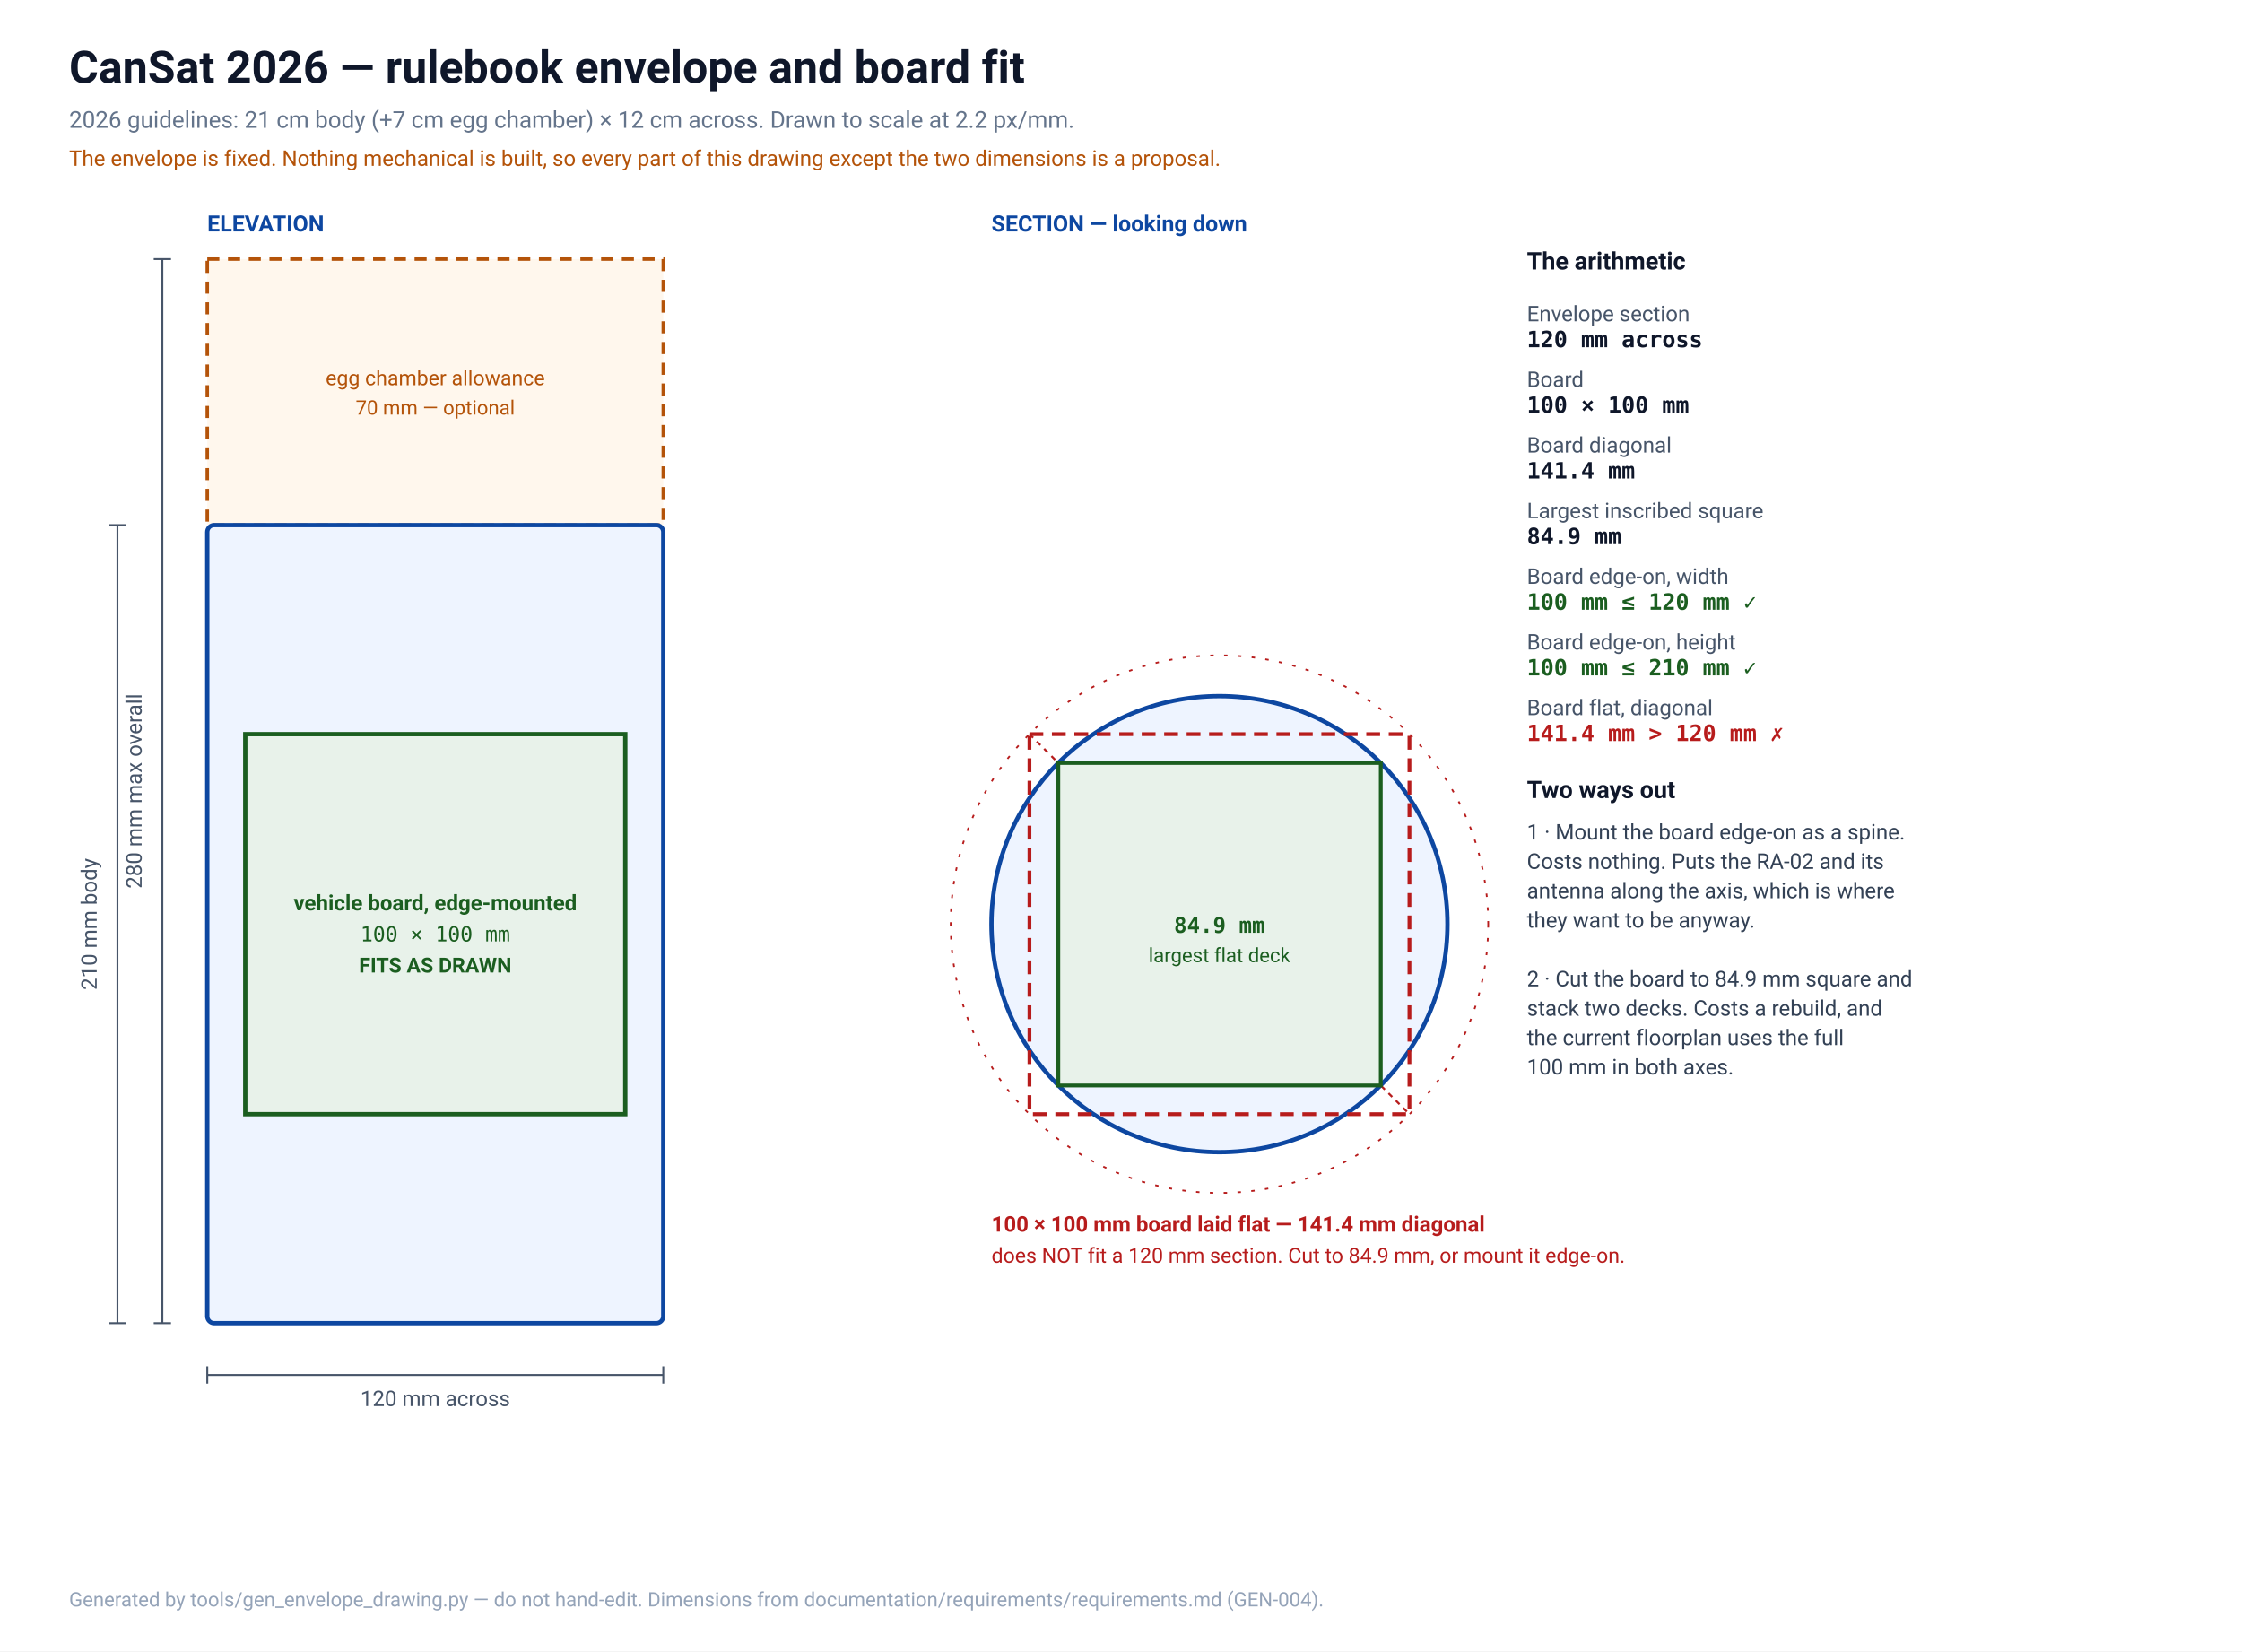
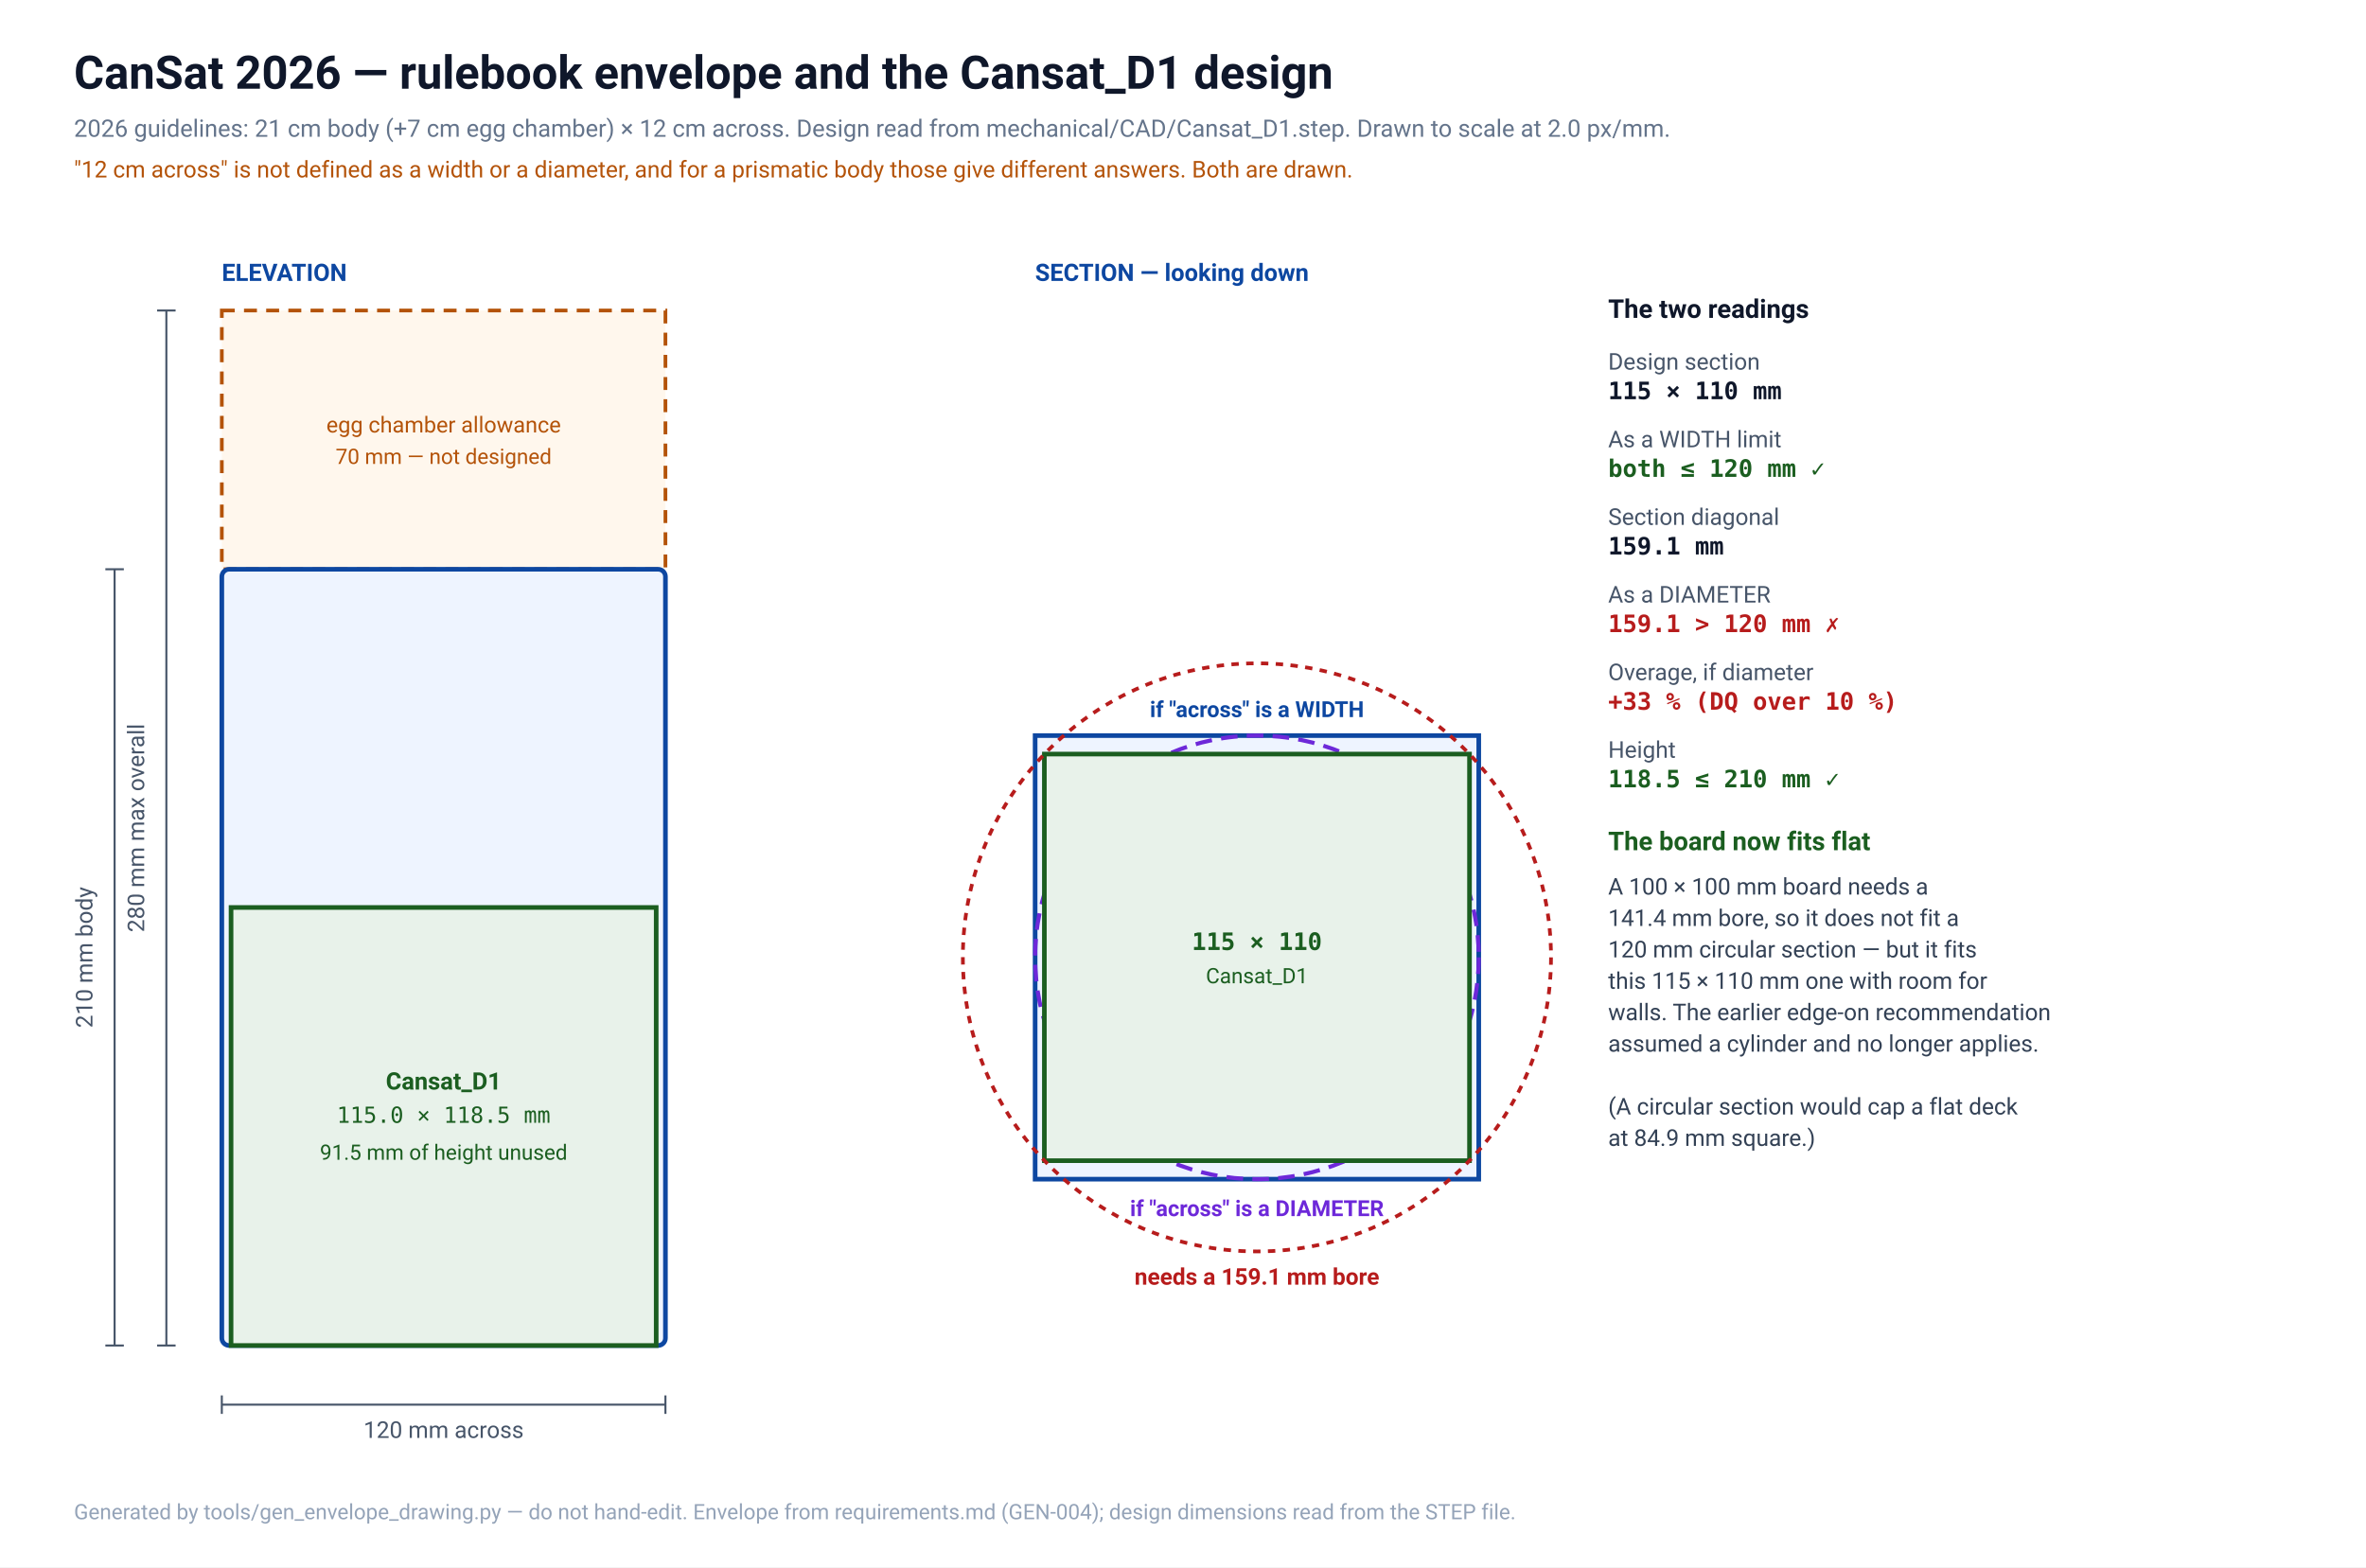
- <svg xmlns="http://www.w3.org/2000/svg" viewBox="0 0 1298 956" width="1298" height="956" font-family="ui-sans-serif, system-ui, 'Segoe UI', Roboto, Helvetica, Arial, sans-serif">
-   <rect width="1298" height="956" fill="#ffffff" />
-   <text x="40.0" y="48.0" font-size="26" fill="#0f172a" font-weight="700" text-anchor="start">CanSat 2026 — rulebook envelope and board fit</text>
-   <text x="40.0" y="74.0" font-size="13.5" fill="#64748b" font-weight="400" text-anchor="start">2026 guidelines: 21 cm body (+7 cm egg chamber) × 12 cm across. Drawn to scale at 2.2 px/mm.</text>
-   <text x="40.0" y="96.0" font-size="12.5" fill="#b45309" font-weight="400" text-anchor="start">The envelope is fixed. Nothing mechanical is built, so every part of this drawing except the two dimensions is a proposal.</text>
-   <text x="120.0" y="134.0" font-size="13" fill="#0d47a1" font-weight="700" text-anchor="start">ELEVATION</text>
-   <rect x="120.0" y="150.0" width="264.0" height="154.0" fill="#fff7ed" stroke="#b45309" stroke-width="2" stroke-dasharray="7 5" />
-   <text x="252.0" y="223.0" font-size="12" fill="#b45309" font-weight="400" text-anchor="middle">egg chamber allowance</text>
-   <text x="252.0" y="240.0" font-size="11.5" fill="#b45309" font-weight="400" text-anchor="middle">70 mm — optional</text>
-   <rect x="120.0" y="304.0" width="264.0" height="462.0" rx="4" fill="#eef4ff" stroke="#0d47a1" stroke-width="2.5" />
-   <rect x="142.0" y="425.0" width="220.0" height="220.0" fill="#e8f2ea" stroke="#1b5e20" stroke-width="2.5" />
-   <text x="252.0" y="527.0" font-size="12.5" fill="#1b5e20" font-weight="600" text-anchor="middle">vehicle board, edge-mounted</text>
-   <text x="252.0" y="545.0" font-size="12" fill="#1b5e20" font-weight="400" text-anchor="middle" font-family="ui-monospace, Consolas, monospace">100 × 100 mm</text>
-   <text x="252.0" y="563.0" font-size="12" fill="#1b5e20" font-weight="700" text-anchor="middle">FITS AS DRAWN</text>
-   <line x1="94.0" y1="150.0" x2="94.0" y2="766.0" stroke="#475569" stroke-width="1.1" />
-   <line x1="89.0" y1="150.0" x2="99.0" y2="150.0" stroke="#475569" stroke-width="1.1" />
-   <line x1="89.0" y1="766.0" x2="99.0" y2="766.0" stroke="#475569" stroke-width="1.1" />
-   <g transform="translate(86.0,458.0) rotate(-90)">
+ <svg xmlns="http://www.w3.org/2000/svg" viewBox="0 0 1280 848" width="1280" height="848" font-family="ui-sans-serif, system-ui, 'Segoe UI', Roboto, Helvetica, Arial, sans-serif">
+   <rect width="1280" height="848" fill="#ffffff" />
+   <text x="40.0" y="48.0" font-size="25" fill="#0f172a" font-weight="700" text-anchor="start">CanSat 2026 — rulebook envelope and the Cansat_D1 design</text>
+   <text x="40.0" y="74.0" font-size="13" fill="#64748b" font-weight="400" text-anchor="start">2026 guidelines: 21 cm body (+7 cm egg chamber) × 12 cm across. Design read from mechanical/CAD/Cansat_D1.step. Drawn to scale at 2.0 px/mm.</text>
+   <text x="40.0" y="96.0" font-size="12.5" fill="#b45309" font-weight="400" text-anchor="start">"12 cm across" is not defined as a width or a diameter, and for a prismatic body those give different answers. Both are drawn.</text>
+   <text x="120.0" y="152.0" font-size="13" fill="#0d47a1" font-weight="700" text-anchor="start">ELEVATION</text>
+   <rect x="120.0" y="168.0" width="240.0" height="140.0" fill="#fff7ed" stroke="#b45309" stroke-width="2" stroke-dasharray="7 5" />
+   <text x="240.0" y="234.0" font-size="12" fill="#b45309" font-weight="400" text-anchor="middle">egg chamber allowance</text>
+   <text x="240.0" y="251.0" font-size="11.5" fill="#b45309" font-weight="400" text-anchor="middle">70 mm — not designed</text>
+   <rect x="120.0" y="308.0" width="240.0" height="420.0" rx="4" fill="#eef4ff" stroke="#0d47a1" stroke-width="2.5" />
+   <rect x="125.0" y="491.0" width="230.0" height="237.0" fill="#e8f2ea" stroke="#1b5e20" stroke-width="2.5" />
+   <text x="240.0" y="589.5" font-size="13" fill="#1b5e20" font-weight="700" text-anchor="middle">Cansat_D1</text>
+   <text x="240.0" y="607.5" font-size="12" fill="#1b5e20" font-weight="400" text-anchor="middle" font-family="ui-monospace, Consolas, monospace">115.0 × 118.5 mm</text>
+   <text x="240.0" y="627.5" font-size="11.5" fill="#1b5e20" font-weight="400" text-anchor="middle">91.5 mm of height unused</text>
+   <line x1="90.0" y1="168.0" x2="90.0" y2="728.0" stroke="#475569" stroke-width="1.1" />
+   <line x1="85.0" y1="168.0" x2="95.0" y2="168.0" stroke="#475569" stroke-width="1.1" />
+   <line x1="85.0" y1="728.0" x2="95.0" y2="728.0" stroke="#475569" stroke-width="1.1" />
+   <g transform="translate(82.0,448.0) rotate(-90)">
    <text font-size="12.5" fill="#475569" text-anchor="middle" dy="-4">280 mm max overall</text>
  </g>
-   <line x1="68.0" y1="304.0" x2="68.0" y2="766.0" stroke="#475569" stroke-width="1.1" />
-   <line x1="63.0" y1="304.0" x2="73.0" y2="304.0" stroke="#475569" stroke-width="1.1" />
-   <line x1="63.0" y1="766.0" x2="73.0" y2="766.0" stroke="#475569" stroke-width="1.1" />
-   <g transform="translate(60.0,535.0) rotate(-90)">
+   <line x1="62.0" y1="308.0" x2="62.0" y2="728.0" stroke="#475569" stroke-width="1.1" />
+   <line x1="57.0" y1="308.0" x2="67.0" y2="308.0" stroke="#475569" stroke-width="1.1" />
+   <line x1="57.0" y1="728.0" x2="67.0" y2="728.0" stroke="#475569" stroke-width="1.1" />
+   <g transform="translate(54.0,518.0) rotate(-90)">
    <text font-size="12.5" fill="#475569" text-anchor="middle" dy="-4">210 mm body</text>
  </g>
-   <line x1="120.0" y1="796.0" x2="384.0" y2="796.0" stroke="#475569" stroke-width="1.1" />
-   <line x1="120.0" y1="791.0" x2="120.0" y2="801.0" stroke="#475569" stroke-width="1.1" />
-   <line x1="384.0" y1="791.0" x2="384.0" y2="801.0" stroke="#475569" stroke-width="1.1" />
-   <text x="252.0" y="814.0" font-size="12.5" fill="#475569" font-weight="400" text-anchor="middle">120 mm across</text>
-   <text x="574.0" y="134.0" font-size="13" fill="#0d47a1" font-weight="700" text-anchor="start">SECTION — looking down</text>
-   <circle cx="706.0" cy="535.0" r="132.0" fill="#eef4ff" stroke="#0d47a1" stroke-width="2.5" />
-   <rect x="596.0" y="425.0" width="220.0" height="220.0" fill="none" stroke="#b71c1c" stroke-width="2.2" stroke-dasharray="8 5" />
-   <line x1="596.0" y1="425.0" x2="816.0" y2="645.0" stroke="#b71c1c" stroke-width="1.2" stroke-dasharray="3 3" />
-   <circle cx="706.0" cy="535.0" r="155.6" fill="none" stroke="#b71c1c" stroke-width="1" stroke-dasharray="2 6" />
-   <rect x="612.7" y="441.7" width="186.7" height="186.7" fill="#e8f2ea" stroke="#1b5e20" stroke-width="2.2" />
-   <text x="706.0" y="540.0" font-size="12.5" fill="#1b5e20" font-weight="700" text-anchor="middle" font-family="ui-monospace, Consolas, monospace">84.9 mm</text>
-   <text x="706.0" y="557.0" font-size="11.5" fill="#1b5e20" font-weight="400" text-anchor="middle">largest flat deck</text>
-   <text x="574.0" y="713.0" font-size="12.5" fill="#b71c1c" font-weight="600" text-anchor="start">100 × 100 mm board laid flat — 141.4 mm diagonal</text>
-   <text x="574.0" y="731.0" font-size="12" fill="#b71c1c" font-weight="400" text-anchor="start">does NOT fit a 120 mm section. Cut to 84.9 mm, or mount it edge-on.</text>
-   <text x="884.0" y="156.0" font-size="14" fill="#0f172a" font-weight="700" text-anchor="start">The arithmetic</text>
-   <text x="884.0" y="186.0" font-size="12.5" fill="#475569" font-weight="400" text-anchor="start">Envelope section</text>
-   <text x="884.0" y="201.0" font-size="13" fill="#0f172a" font-weight="600" text-anchor="start" font-family="ui-monospace, Consolas, monospace">120 mm across</text>
-   <text x="884.0" y="224.0" font-size="12.5" fill="#475569" font-weight="400" text-anchor="start">Board</text>
-   <text x="884.0" y="239.0" font-size="13" fill="#0f172a" font-weight="600" text-anchor="start" font-family="ui-monospace, Consolas, monospace">100 × 100 mm</text>
-   <text x="884.0" y="262.0" font-size="12.5" fill="#475569" font-weight="400" text-anchor="start">Board diagonal</text>
-   <text x="884.0" y="277.0" font-size="13" fill="#0f172a" font-weight="600" text-anchor="start" font-family="ui-monospace, Consolas, monospace">141.4 mm</text>
-   <text x="884.0" y="300.0" font-size="12.5" fill="#475569" font-weight="400" text-anchor="start">Largest inscribed square</text>
-   <text x="884.0" y="315.0" font-size="13" fill="#0f172a" font-weight="600" text-anchor="start" font-family="ui-monospace, Consolas, monospace">84.9 mm</text>
-   <text x="884.0" y="338.0" font-size="12.5" fill="#475569" font-weight="400" text-anchor="start">Board edge-on, width</text>
-   <text x="884.0" y="353.0" font-size="13" fill="#1b5e20" font-weight="600" text-anchor="start" font-family="ui-monospace, Consolas, monospace">100 mm ≤ 120 mm  ✓</text>
-   <text x="884.0" y="376.0" font-size="12.5" fill="#475569" font-weight="400" text-anchor="start">Board edge-on, height</text>
-   <text x="884.0" y="391.0" font-size="13" fill="#1b5e20" font-weight="600" text-anchor="start" font-family="ui-monospace, Consolas, monospace">100 mm ≤ 210 mm  ✓</text>
-   <text x="884.0" y="414.0" font-size="12.5" fill="#475569" font-weight="400" text-anchor="start">Board flat, diagonal</text>
-   <text x="884.0" y="429.0" font-size="13" fill="#b71c1c" font-weight="600" text-anchor="start" font-family="ui-monospace, Consolas, monospace">141.4 mm &gt; 120 mm  ✗</text>
-   <text x="884.0" y="462.0" font-size="14" fill="#0f172a" font-weight="700" text-anchor="start">Two ways out</text>
-   <text x="884.0" y="486.0" font-size="12.5" fill="#334155" font-weight="400" text-anchor="start">1 · Mount the board edge-on as a spine.</text>
-   <text x="884.0" y="503.0" font-size="12.5" fill="#334155" font-weight="400" text-anchor="start">    Costs nothing. Puts the RA-02 and its</text>
-   <text x="884.0" y="520.0" font-size="12.5" fill="#334155" font-weight="400" text-anchor="start">    antenna along the axis, which is where</text>
-   <text x="884.0" y="537.0" font-size="12.5" fill="#334155" font-weight="400" text-anchor="start">    they want to be anyway.</text>
-   <text x="884.0" y="554.0" font-size="12.5" fill="#334155" font-weight="400" text-anchor="start" />
-   <text x="884.0" y="571.0" font-size="12.5" fill="#334155" font-weight="400" text-anchor="start">2 · Cut the board to 84.9 mm square and</text>
-   <text x="884.0" y="588.0" font-size="12.5" fill="#334155" font-weight="400" text-anchor="start">    stack two decks. Costs a rebuild, and</text>
-   <text x="884.0" y="605.0" font-size="12.5" fill="#334155" font-weight="400" text-anchor="start">    the current floorplan uses the full</text>
-   <text x="884.0" y="622.0" font-size="12.5" fill="#334155" font-weight="400" text-anchor="start">    100 mm in both axes.</text>
-   <text x="40.0" y="930.0" font-size="11.5" fill="#94a3b8" font-weight="400" text-anchor="start">Generated by tools/gen_envelope_drawing.py — do not hand-edit. Dimensions from documentation/requirements/requirements.md (GEN-004).</text>
+   <line x1="120.0" y1="760.0" x2="360.0" y2="760.0" stroke="#475569" stroke-width="1.1" />
+   <line x1="120.0" y1="755.0" x2="120.0" y2="765.0" stroke="#475569" stroke-width="1.1" />
+   <line x1="360.0" y1="755.0" x2="360.0" y2="765.0" stroke="#475569" stroke-width="1.1" />
+   <text x="240.0" y="778.0" font-size="12.5" fill="#475569" font-weight="400" text-anchor="middle">120 mm across</text>
+   <text x="560.0" y="152.0" font-size="13" fill="#0d47a1" font-weight="700" text-anchor="start">SECTION — looking down</text>
+   <rect x="560.0" y="398.0" width="240.0" height="240.0" fill="#eef4ff" stroke="#0d47a1" stroke-width="2.5" />
+   <text x="680.0" y="388.0" font-size="12" fill="#0d47a1" font-weight="600" text-anchor="middle">if "across" is a WIDTH</text>
+   <circle cx="680.0" cy="518.0" r="120.0" fill="none" stroke="#6d28d9" stroke-width="2.2" stroke-dasharray="9 5" />
+   <text x="680.0" y="658.0" font-size="12" fill="#6d28d9" font-weight="600" text-anchor="middle">if "across" is a DIAMETER</text>
+   <rect x="565.0" y="408.0" width="230.0" height="220.0" fill="#e8f2ea" stroke="#1b5e20" stroke-width="2.5" />
+   <text x="680.0" y="514.0" font-size="13" fill="#1b5e20" font-weight="700" text-anchor="middle" font-family="ui-monospace, Consolas, monospace">115 × 110</text>
+   <text x="680.0" y="532.0" font-size="11.5" fill="#1b5e20" font-weight="400" text-anchor="middle">Cansat_D1</text>
+   <circle cx="680.0" cy="518.0" r="159.1" fill="none" stroke="#b71c1c" stroke-width="2" stroke-dasharray="4 4" />
+   <text x="680.0" y="695.1" font-size="12.5" fill="#b71c1c" font-weight="700" text-anchor="middle">needs a 159.1 mm bore</text>
+   <text x="870.0" y="172.0" font-size="14" fill="#0f172a" font-weight="700" text-anchor="start">The two readings</text>
+   <text x="870.0" y="200.0" font-size="12.5" fill="#475569" font-weight="400" text-anchor="start">Design section</text>
+   <text x="870.0" y="216.0" font-size="13" fill="#0f172a" font-weight="600" text-anchor="start" font-family="ui-monospace, Consolas, monospace">115 × 110 mm</text>
+   <text x="870.0" y="242.0" font-size="12.5" fill="#475569" font-weight="400" text-anchor="start">As a WIDTH limit</text>
+   <text x="870.0" y="258.0" font-size="13" fill="#1b5e20" font-weight="600" text-anchor="start" font-family="ui-monospace, Consolas, monospace">both ≤ 120 mm  ✓</text>
+   <text x="870.0" y="284.0" font-size="12.5" fill="#475569" font-weight="400" text-anchor="start">Section diagonal</text>
+   <text x="870.0" y="300.0" font-size="13" fill="#0f172a" font-weight="600" text-anchor="start" font-family="ui-monospace, Consolas, monospace">159.1 mm</text>
+   <text x="870.0" y="326.0" font-size="12.5" fill="#475569" font-weight="400" text-anchor="start">As a DIAMETER</text>
+   <text x="870.0" y="342.0" font-size="13" fill="#b71c1c" font-weight="600" text-anchor="start" font-family="ui-monospace, Consolas, monospace">159.1 &gt; 120 mm  ✗</text>
+   <text x="870.0" y="368.0" font-size="12.5" fill="#475569" font-weight="400" text-anchor="start">Overage, if diameter</text>
+   <text x="870.0" y="384.0" font-size="13" fill="#b71c1c" font-weight="600" text-anchor="start" font-family="ui-monospace, Consolas, monospace">+33 %  (DQ over 10 %)</text>
+   <text x="870.0" y="410.0" font-size="12.5" fill="#475569" font-weight="400" text-anchor="start">Height</text>
+   <text x="870.0" y="426.0" font-size="13" fill="#1b5e20" font-weight="600" text-anchor="start" font-family="ui-monospace, Consolas, monospace">118.5 ≤ 210 mm  ✓</text>
+   <text x="870.0" y="460.0" font-size="14" fill="#1b5e20" font-weight="700" text-anchor="start">The board now fits flat</text>
+   <text x="870.0" y="484.0" font-size="12.5" fill="#334155" font-weight="400" text-anchor="start">A 100 × 100 mm board needs a</text>
+   <text x="870.0" y="501.0" font-size="12.5" fill="#334155" font-weight="400" text-anchor="start">141.4 mm bore, so it does not fit a</text>
+   <text x="870.0" y="518.0" font-size="12.5" fill="#334155" font-weight="400" text-anchor="start">120 mm circular section — but it fits</text>
+   <text x="870.0" y="535.0" font-size="12.5" fill="#334155" font-weight="400" text-anchor="start">this 115 × 110 mm one with room for</text>
+   <text x="870.0" y="552.0" font-size="12.5" fill="#334155" font-weight="400" text-anchor="start">walls. The earlier edge-on recommendation</text>
+   <text x="870.0" y="569.0" font-size="12.5" fill="#334155" font-weight="400" text-anchor="start">assumed a cylinder and no longer applies.</text>
+   <text x="870.0" y="586.0" font-size="12.5" fill="#334155" font-weight="400" text-anchor="start" />
+   <text x="870.0" y="603.0" font-size="12.5" fill="#334155" font-weight="400" text-anchor="start">(A circular section would cap a flat deck</text>
+   <text x="870.0" y="620.0" font-size="12.5" fill="#334155" font-weight="400" text-anchor="start"> at 84.9 mm square.)</text>
+   <text x="40.0" y="822.0" font-size="11.5" fill="#94a3b8" font-weight="400" text-anchor="start">Generated by tools/gen_envelope_drawing.py — do not hand-edit. Envelope from requirements.md (GEN-004); design dimensions read from the STEP file.</text>
</svg>
